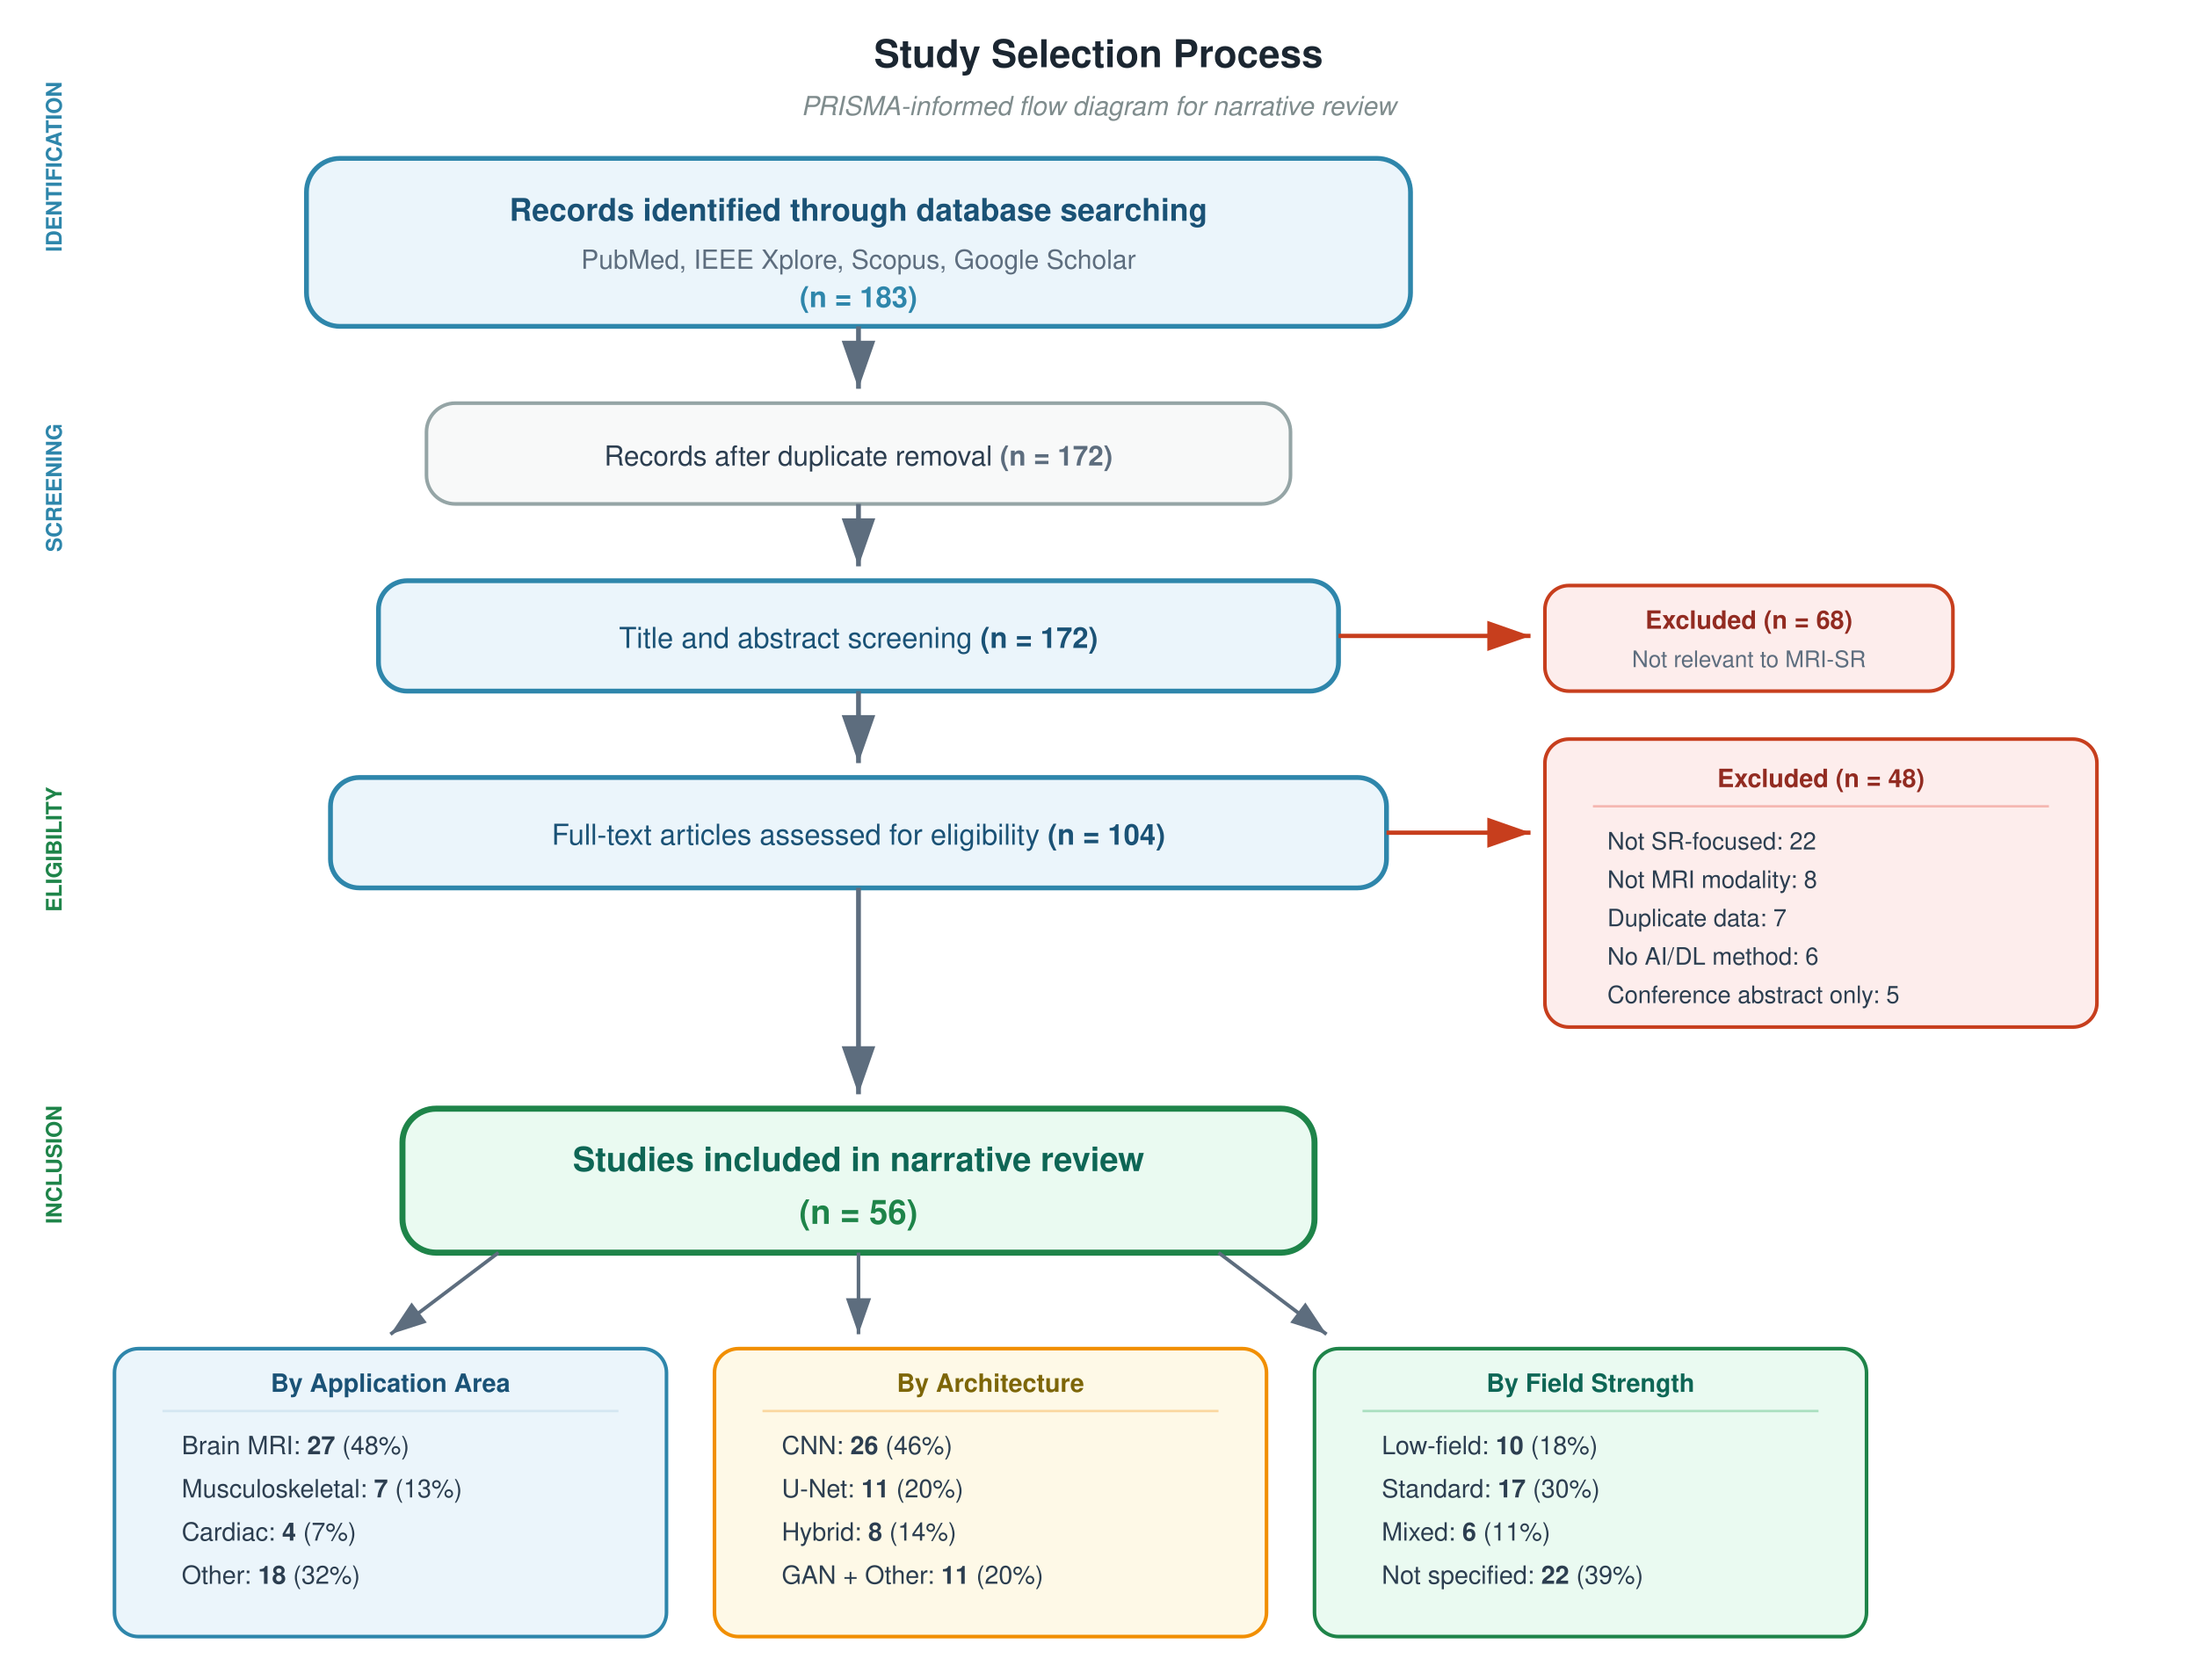
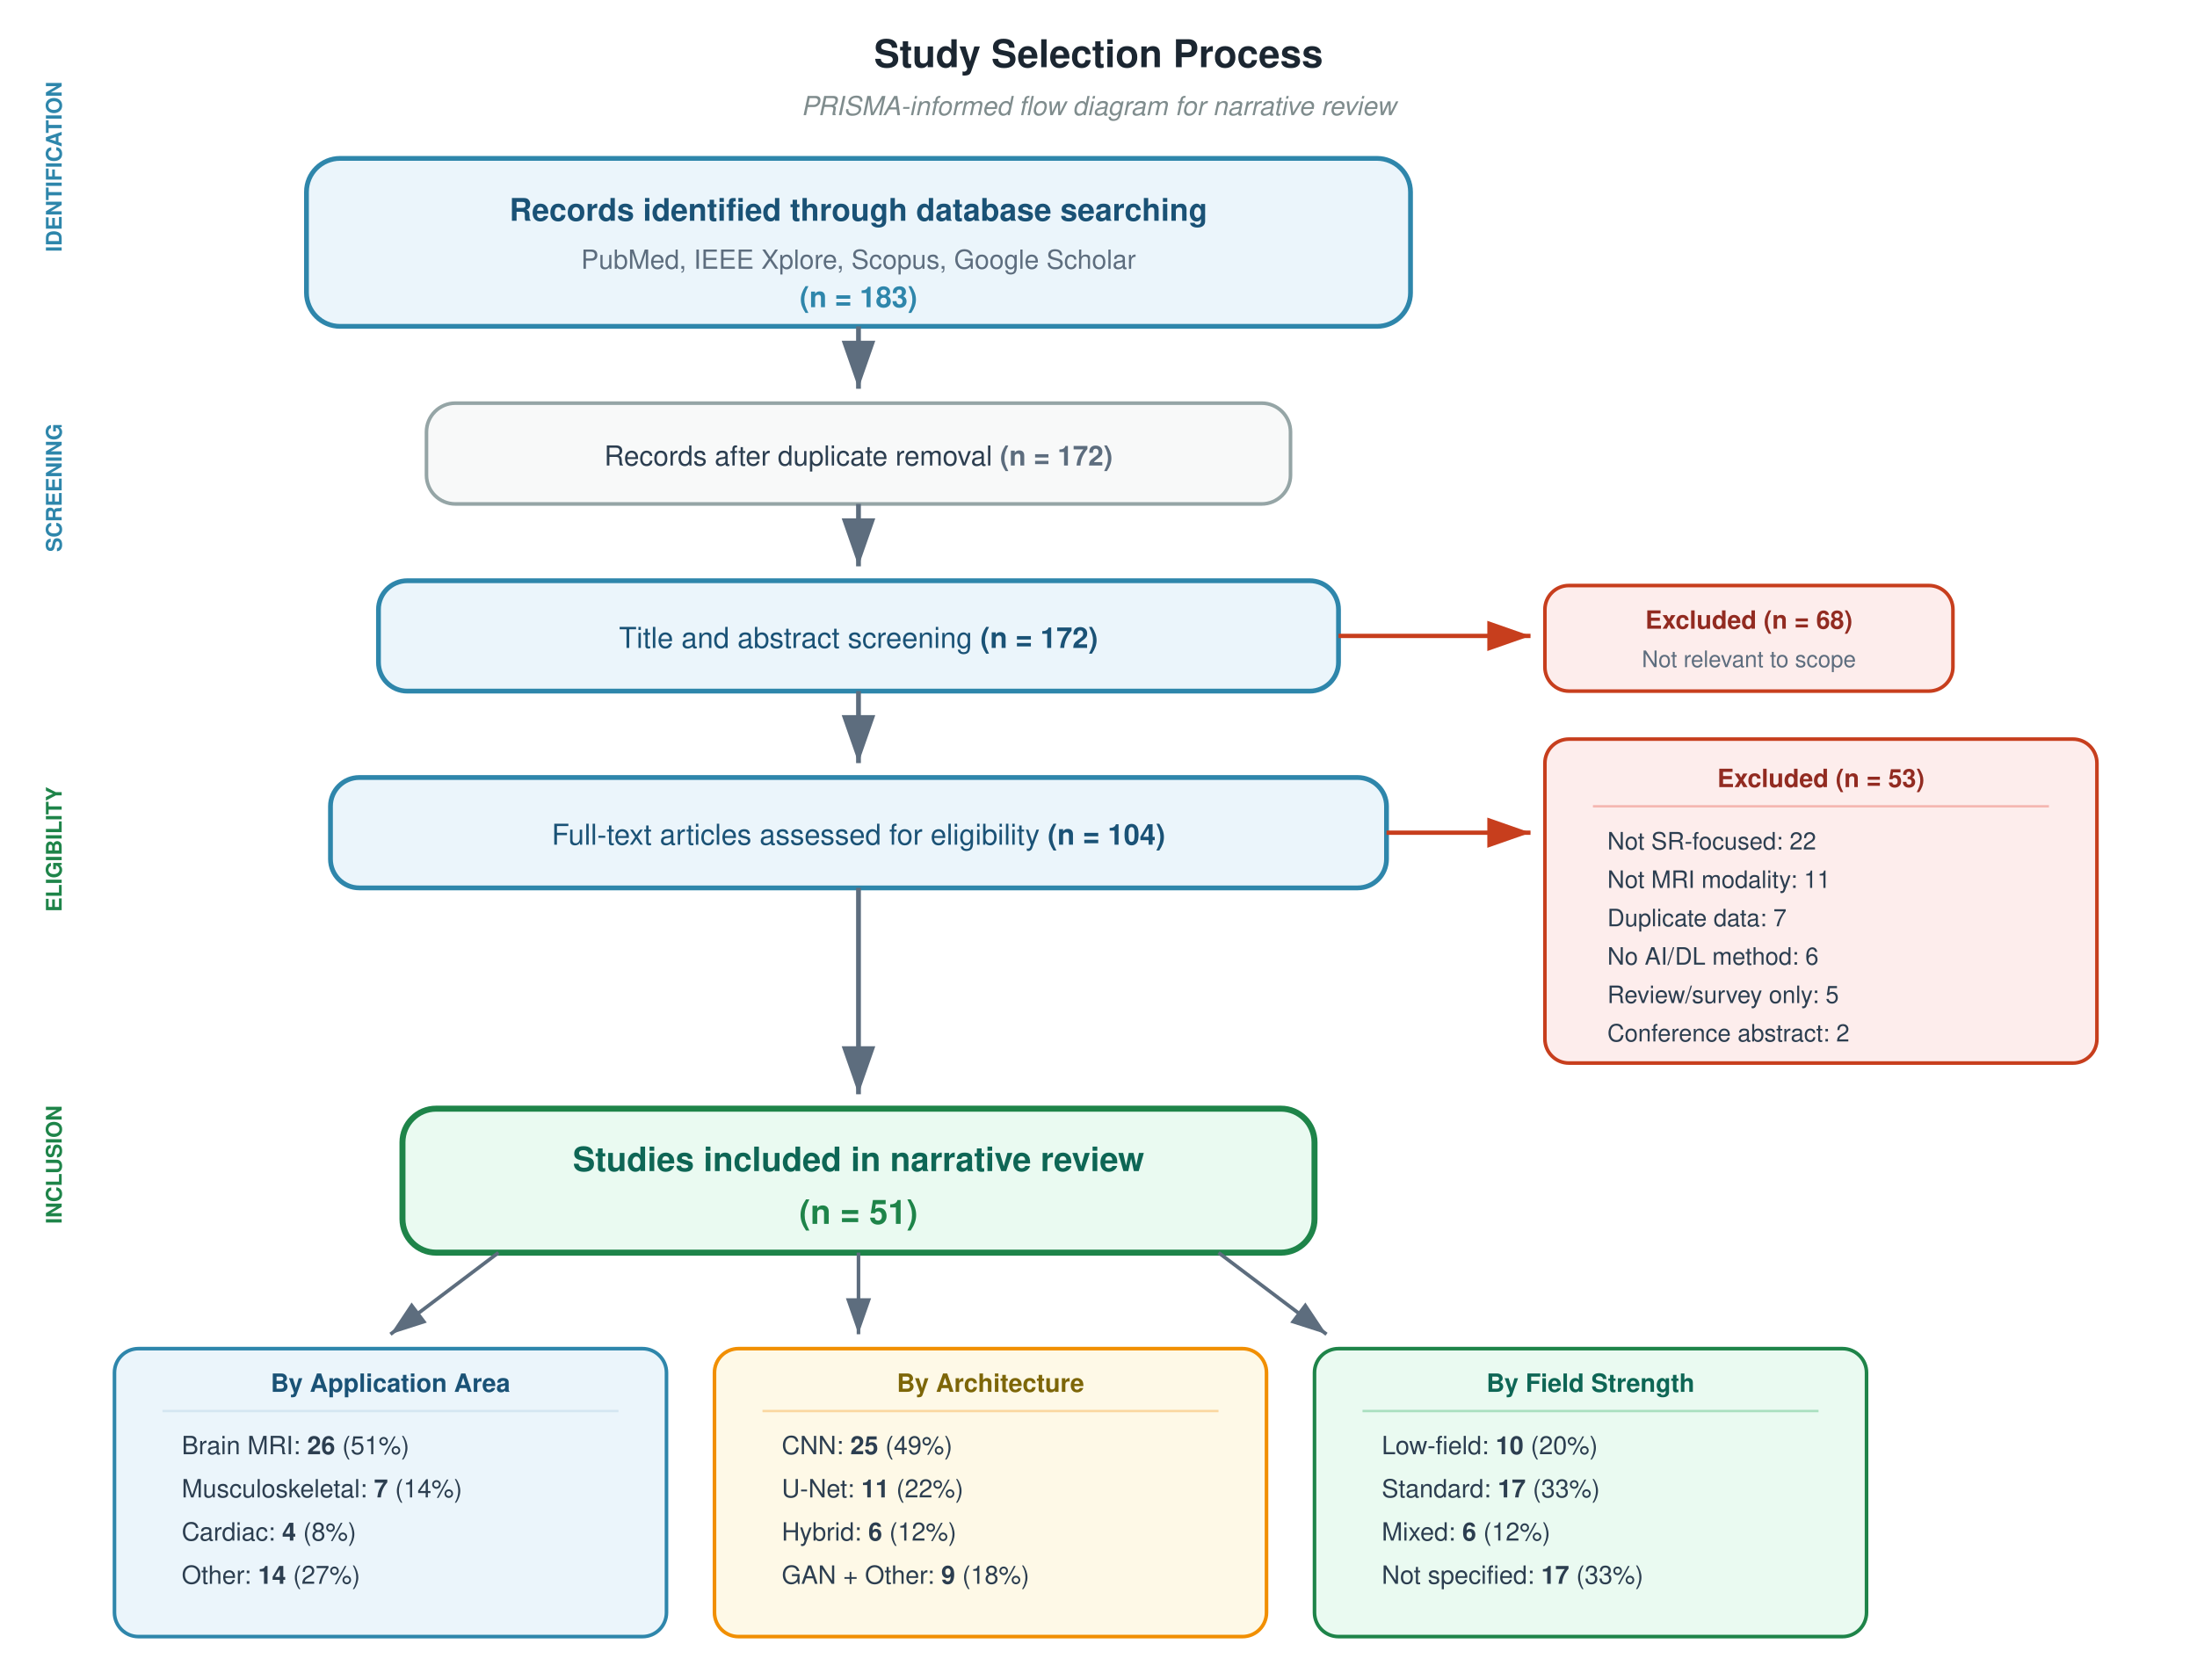
<svg xmlns="http://www.w3.org/2000/svg" width="170mm" height="130mm" viewBox="0 0 900 700" font-family="Helvetica, Arial, sans-serif">
  <defs>
    <marker id="arrow" markerWidth="10" markerHeight="7" refX="10" refY="3.5" orient="auto">
      <polygon points="0 0, 10 3.5, 0 7" fill="#5D6D7E" />
    </marker>
    <marker id="arrow-red" markerWidth="10" markerHeight="7" refX="10" refY="3.5" orient="auto">
      <polygon points="0 0, 10 3.5, 0 7" fill="#C73E1D" />
    </marker>
  </defs>
  <text x="450" y="28" text-anchor="middle" font-size="16" font-weight="bold" fill="#1B2631">Study Selection Process</text>
  <text x="450" y="48" text-anchor="middle" font-size="11" fill="#7f8c8d" font-style="italic">PRISMA-informed flow diagram for narrative review</text>
  <text x="18" y="105" font-size="9" font-weight="bold" fill="#2E86AB" transform="rotate(-90,18,105)">IDENTIFICATION</text>
  <text x="18" y="230" font-size="9" font-weight="bold" fill="#2E86AB" transform="rotate(-90,18,230)">SCREENING</text>
  <text x="18" y="380" font-size="9" font-weight="bold" fill="#1E8449" transform="rotate(-90,18,380)">ELIGIBILITY</text>
  <text x="18" y="510" font-size="9" font-weight="bold" fill="#1E8449" transform="rotate(-90,18,510)">INCLUSION</text>
  <rect x="120" y="66" width="460" height="70" rx="14" fill="#EBF5FB" stroke="#2E86AB" stroke-width="2" />
  <text x="350" y="92" text-anchor="middle" font-size="13" font-weight="bold" fill="#1A5276">Records identified through database searching</text>
  <text x="350" y="112" text-anchor="middle" font-size="11" fill="#5D6D7E">PubMed, IEEE Xplore, Scopus, Google Scholar</text>
  <text x="350" y="128" text-anchor="middle" font-size="12" font-weight="bold" fill="#2E86AB">(n = 183)</text>
  <line x1="350" y1="136" x2="350" y2="162" stroke="#5D6D7E" stroke-width="2" marker-end="url(#arrow)" />
  <rect x="170" y="168" width="360" height="42" rx="12" fill="#F8F9F9" stroke="#95A5A6" stroke-width="1.5" />
  <text x="350" y="194" text-anchor="middle" font-size="11.5" fill="#2C3E50">Records after duplicate removal <tspan font-weight="bold" fill="#5D6D7E">(n = 172)</tspan>
  </text>
  <line x1="350" y1="210" x2="350" y2="236" stroke="#5D6D7E" stroke-width="2" marker-end="url(#arrow)" />
  <rect x="150" y="242" width="400" height="46" rx="12" fill="#EBF5FB" stroke="#2E86AB" stroke-width="2" />
  <text x="350" y="270" text-anchor="middle" font-size="12" fill="#1A5276">Title and abstract screening <tspan font-weight="bold">(n = 172)</tspan>
  </text>
  <line x1="550" y1="265" x2="630" y2="265" stroke="#C73E1D" stroke-width="1.8" marker-end="url(#arrow-red)" />
  <rect x="636" y="244" width="170" height="44" rx="10" fill="#FDEDEC" stroke="#C73E1D" stroke-width="1.5" />
  <text x="721" y="262" text-anchor="middle" font-size="10.5" font-weight="bold" fill="#922B21">Excluded (n = 68)</text>
-   <text x="721" y="278" text-anchor="middle" font-size="9.5" fill="#5D6D7E">Not relevant to MRI-SR</text>
+   <text x="721" y="278" text-anchor="middle" font-size="9.5" fill="#5D6D7E">Not relevant to scope</text>
  <line x1="350" y1="288" x2="350" y2="318" stroke="#5D6D7E" stroke-width="2" marker-end="url(#arrow)" />
  <rect x="130" y="324" width="440" height="46" rx="12" fill="#EBF5FB" stroke="#2E86AB" stroke-width="2" />
  <text x="350" y="352" text-anchor="middle" font-size="12" fill="#1A5276">Full-text articles assessed for eligibility <tspan font-weight="bold">(n = 104)</tspan>
  </text>
  <line x1="570" y1="347" x2="630" y2="347" stroke="#C73E1D" stroke-width="1.8" marker-end="url(#arrow-red)" />
-   <rect x="636" y="308" width="230" height="120" rx="10" fill="#FDEDEC" stroke="#C73E1D" stroke-width="1.5" />
-   <text x="751" y="328" text-anchor="middle" font-size="10.5" font-weight="bold" fill="#922B21">Excluded (n = 48)</text>
+   <rect x="636" y="308" width="230" height="135" rx="10" fill="#FDEDEC" stroke="#C73E1D" stroke-width="1.5" />
+   <text x="751" y="328" text-anchor="middle" font-size="10.5" font-weight="bold" fill="#922B21">Excluded (n = 53)</text>
  <line x1="656" y1="336" x2="846" y2="336" stroke="#F5B7B1" stroke-width="1" />
  <text x="662" y="354" font-size="10" fill="#2C3E50">Not SR-focused: 22</text>
-   <text x="662" y="370" font-size="10" fill="#2C3E50">Not MRI modality: 8</text>
+   <text x="662" y="370" font-size="10" fill="#2C3E50">Not MRI modality: 11</text>
  <text x="662" y="386" font-size="10" fill="#2C3E50">Duplicate data: 7</text>
  <text x="662" y="402" font-size="10" fill="#2C3E50">No AI/DL method: 6</text>
-   <text x="662" y="418" font-size="10" fill="#2C3E50">Conference abstract only: 5</text>
+   <text x="662" y="418" font-size="10" fill="#2C3E50">Review/survey only: 5</text>
+   <text x="662" y="434" font-size="10" fill="#2C3E50">Conference abstract: 2</text>
  <line x1="350" y1="370" x2="350" y2="456" stroke="#5D6D7E" stroke-width="2" marker-end="url(#arrow)" />
  <rect x="160" y="462" width="380" height="60" rx="14" fill="#EAFAF1" stroke="#1E8449" stroke-width="2.5" />
  <text x="350" y="488" text-anchor="middle" font-size="14" font-weight="bold" fill="#0E6655">Studies included in narrative review</text>
-   <text x="350" y="510" text-anchor="middle" font-size="14" font-weight="bold" fill="#1E8449">(n = 56)</text>
+   <text x="350" y="510" text-anchor="middle" font-size="14" font-weight="bold" fill="#1E8449">(n = 51)</text>
  <line x1="200" y1="522" x2="155" y2="556" stroke="#5D6D7E" stroke-width="1.5" marker-end="url(#arrow)" />
  <line x1="350" y1="522" x2="350" y2="556" stroke="#5D6D7E" stroke-width="1.5" marker-end="url(#arrow)" />
  <line x1="500" y1="522" x2="545" y2="556" stroke="#5D6D7E" stroke-width="1.5" marker-end="url(#arrow)" />
  <rect x="40" y="562" width="230" height="120" rx="10" fill="#EBF5FB" stroke="#2E86AB" stroke-width="1.5" />
  <text x="155" y="580" text-anchor="middle" font-size="10.5" font-weight="bold" fill="#1A5276">By Application Area</text>
  <line x1="60" y1="588" x2="250" y2="588" stroke="#D4E6F1" stroke-width="1" />
-   <text x="68" y="606" font-size="10.5" fill="#2C3E50">Brain MRI: <tspan font-weight="bold">27</tspan> (48%)</text>
-   <text x="68" y="624" font-size="10.5" fill="#2C3E50">Musculoskeletal: <tspan font-weight="bold">7</tspan> (13%)</text>
-   <text x="68" y="642" font-size="10.5" fill="#2C3E50">Cardiac: <tspan font-weight="bold">4</tspan> (7%)</text>
-   <text x="68" y="660" font-size="10.5" fill="#2C3E50">Other: <tspan font-weight="bold">18</tspan> (32%)</text>
+   <text x="68" y="606" font-size="10.5" fill="#2C3E50">Brain MRI: <tspan font-weight="bold">26</tspan> (51%)</text>
+   <text x="68" y="624" font-size="10.5" fill="#2C3E50">Musculoskeletal: <tspan font-weight="bold">7</tspan> (14%)</text>
+   <text x="68" y="642" font-size="10.5" fill="#2C3E50">Cardiac: <tspan font-weight="bold">4</tspan> (8%)</text>
+   <text x="68" y="660" font-size="10.5" fill="#2C3E50">Other: <tspan font-weight="bold">14</tspan> (27%)</text>
  <rect x="290" y="562" width="230" height="120" rx="10" fill="#FEF9E7" stroke="#F18F01" stroke-width="1.5" />
  <text x="405" y="580" text-anchor="middle" font-size="10.5" font-weight="bold" fill="#7D6608">By Architecture</text>
  <line x1="310" y1="588" x2="500" y2="588" stroke="#FAD7A0" stroke-width="1" />
-   <text x="318" y="606" font-size="10.5" fill="#2C3E50">CNN: <tspan font-weight="bold">26</tspan> (46%)</text>
-   <text x="318" y="624" font-size="10.5" fill="#2C3E50">U-Net: <tspan font-weight="bold">11</tspan> (20%)</text>
-   <text x="318" y="642" font-size="10.5" fill="#2C3E50">Hybrid: <tspan font-weight="bold">8</tspan> (14%)</text>
-   <text x="318" y="660" font-size="10.5" fill="#2C3E50">GAN + Other: <tspan font-weight="bold">11</tspan> (20%)</text>
+   <text x="318" y="606" font-size="10.5" fill="#2C3E50">CNN: <tspan font-weight="bold">25</tspan> (49%)</text>
+   <text x="318" y="624" font-size="10.5" fill="#2C3E50">U-Net: <tspan font-weight="bold">11</tspan> (22%)</text>
+   <text x="318" y="642" font-size="10.5" fill="#2C3E50">Hybrid: <tspan font-weight="bold">6</tspan> (12%)</text>
+   <text x="318" y="660" font-size="10.5" fill="#2C3E50">GAN + Other: <tspan font-weight="bold">9</tspan> (18%)</text>
  <rect x="540" y="562" width="230" height="120" rx="10" fill="#EAFAF1" stroke="#1E8449" stroke-width="1.5" />
  <text x="655" y="580" text-anchor="middle" font-size="10.5" font-weight="bold" fill="#0E6655">By Field Strength</text>
  <line x1="560" y1="588" x2="750" y2="588" stroke="#A9DFBF" stroke-width="1" />
-   <text x="568" y="606" font-size="10.5" fill="#2C3E50">Low-field: <tspan font-weight="bold">10</tspan> (18%)</text>
-   <text x="568" y="624" font-size="10.5" fill="#2C3E50">Standard: <tspan font-weight="bold">17</tspan> (30%)</text>
-   <text x="568" y="642" font-size="10.5" fill="#2C3E50">Mixed: <tspan font-weight="bold">6</tspan> (11%)</text>
-   <text x="568" y="660" font-size="10.5" fill="#2C3E50">Not specified: <tspan font-weight="bold">22</tspan> (39%)</text>
+   <text x="568" y="606" font-size="10.5" fill="#2C3E50">Low-field: <tspan font-weight="bold">10</tspan> (20%)</text>
+   <text x="568" y="624" font-size="10.5" fill="#2C3E50">Standard: <tspan font-weight="bold">17</tspan> (33%)</text>
+   <text x="568" y="642" font-size="10.5" fill="#2C3E50">Mixed: <tspan font-weight="bold">6</tspan> (12%)</text>
+   <text x="568" y="660" font-size="10.5" fill="#2C3E50">Not specified: <tspan font-weight="bold">17</tspan> (33%)</text>
</svg>
